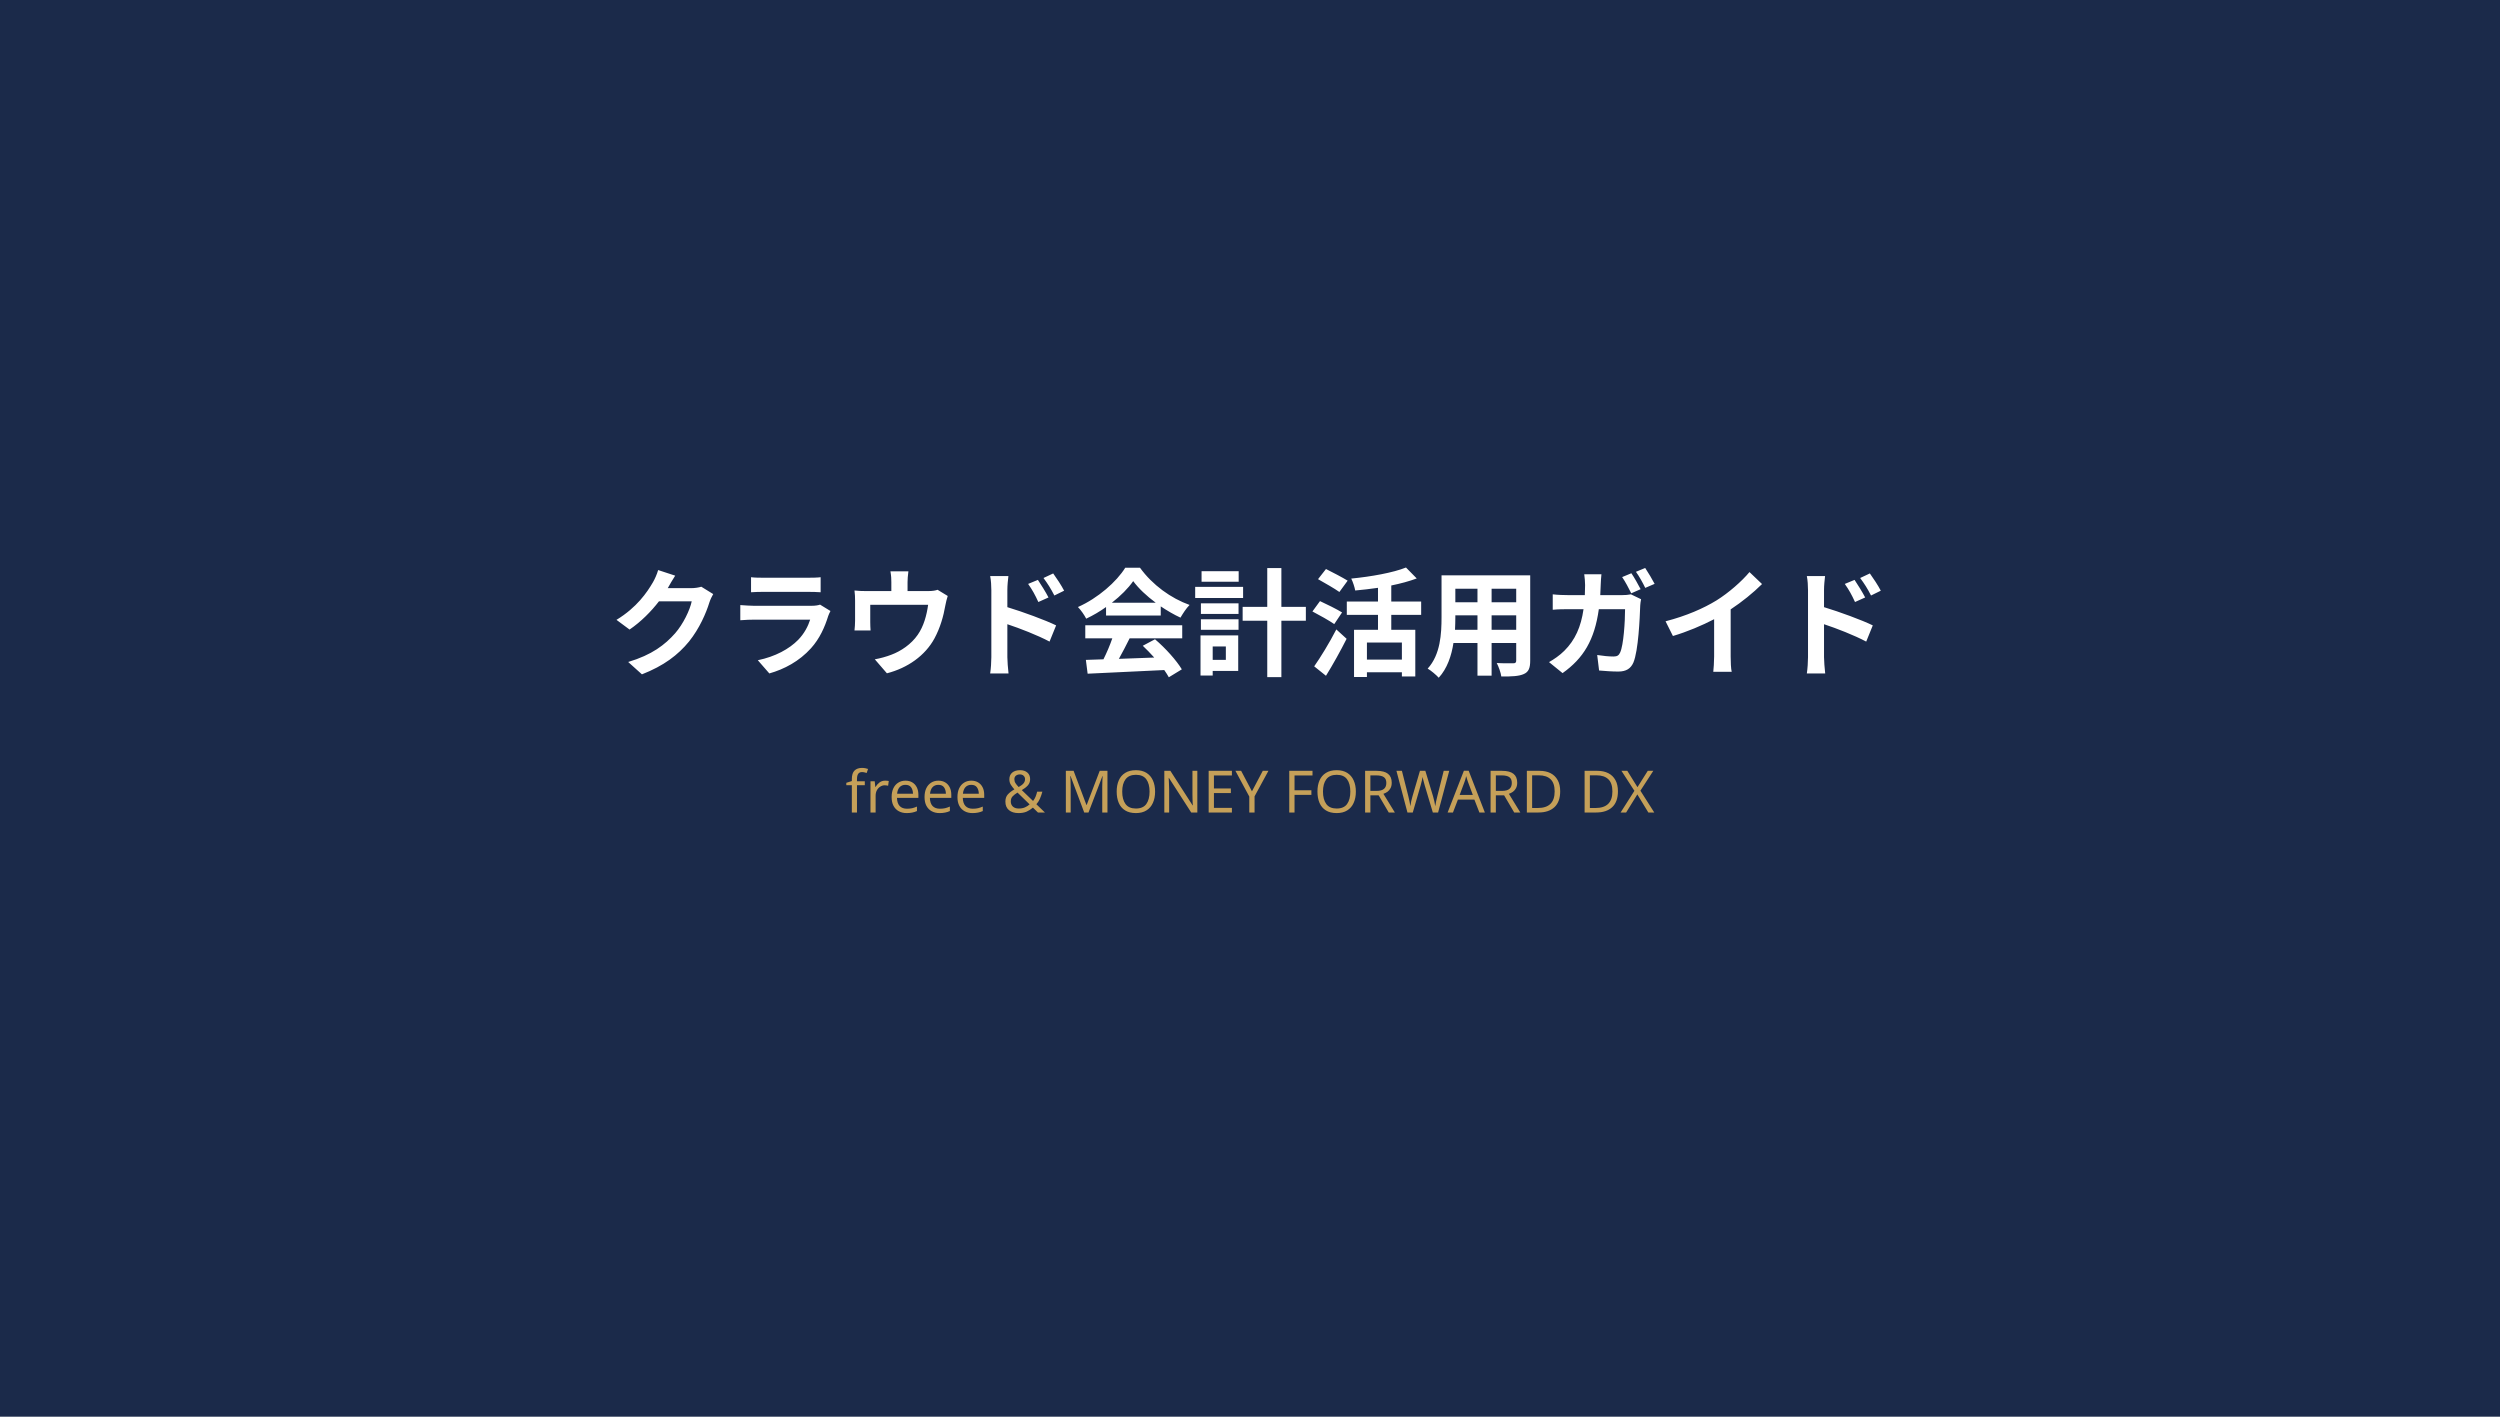
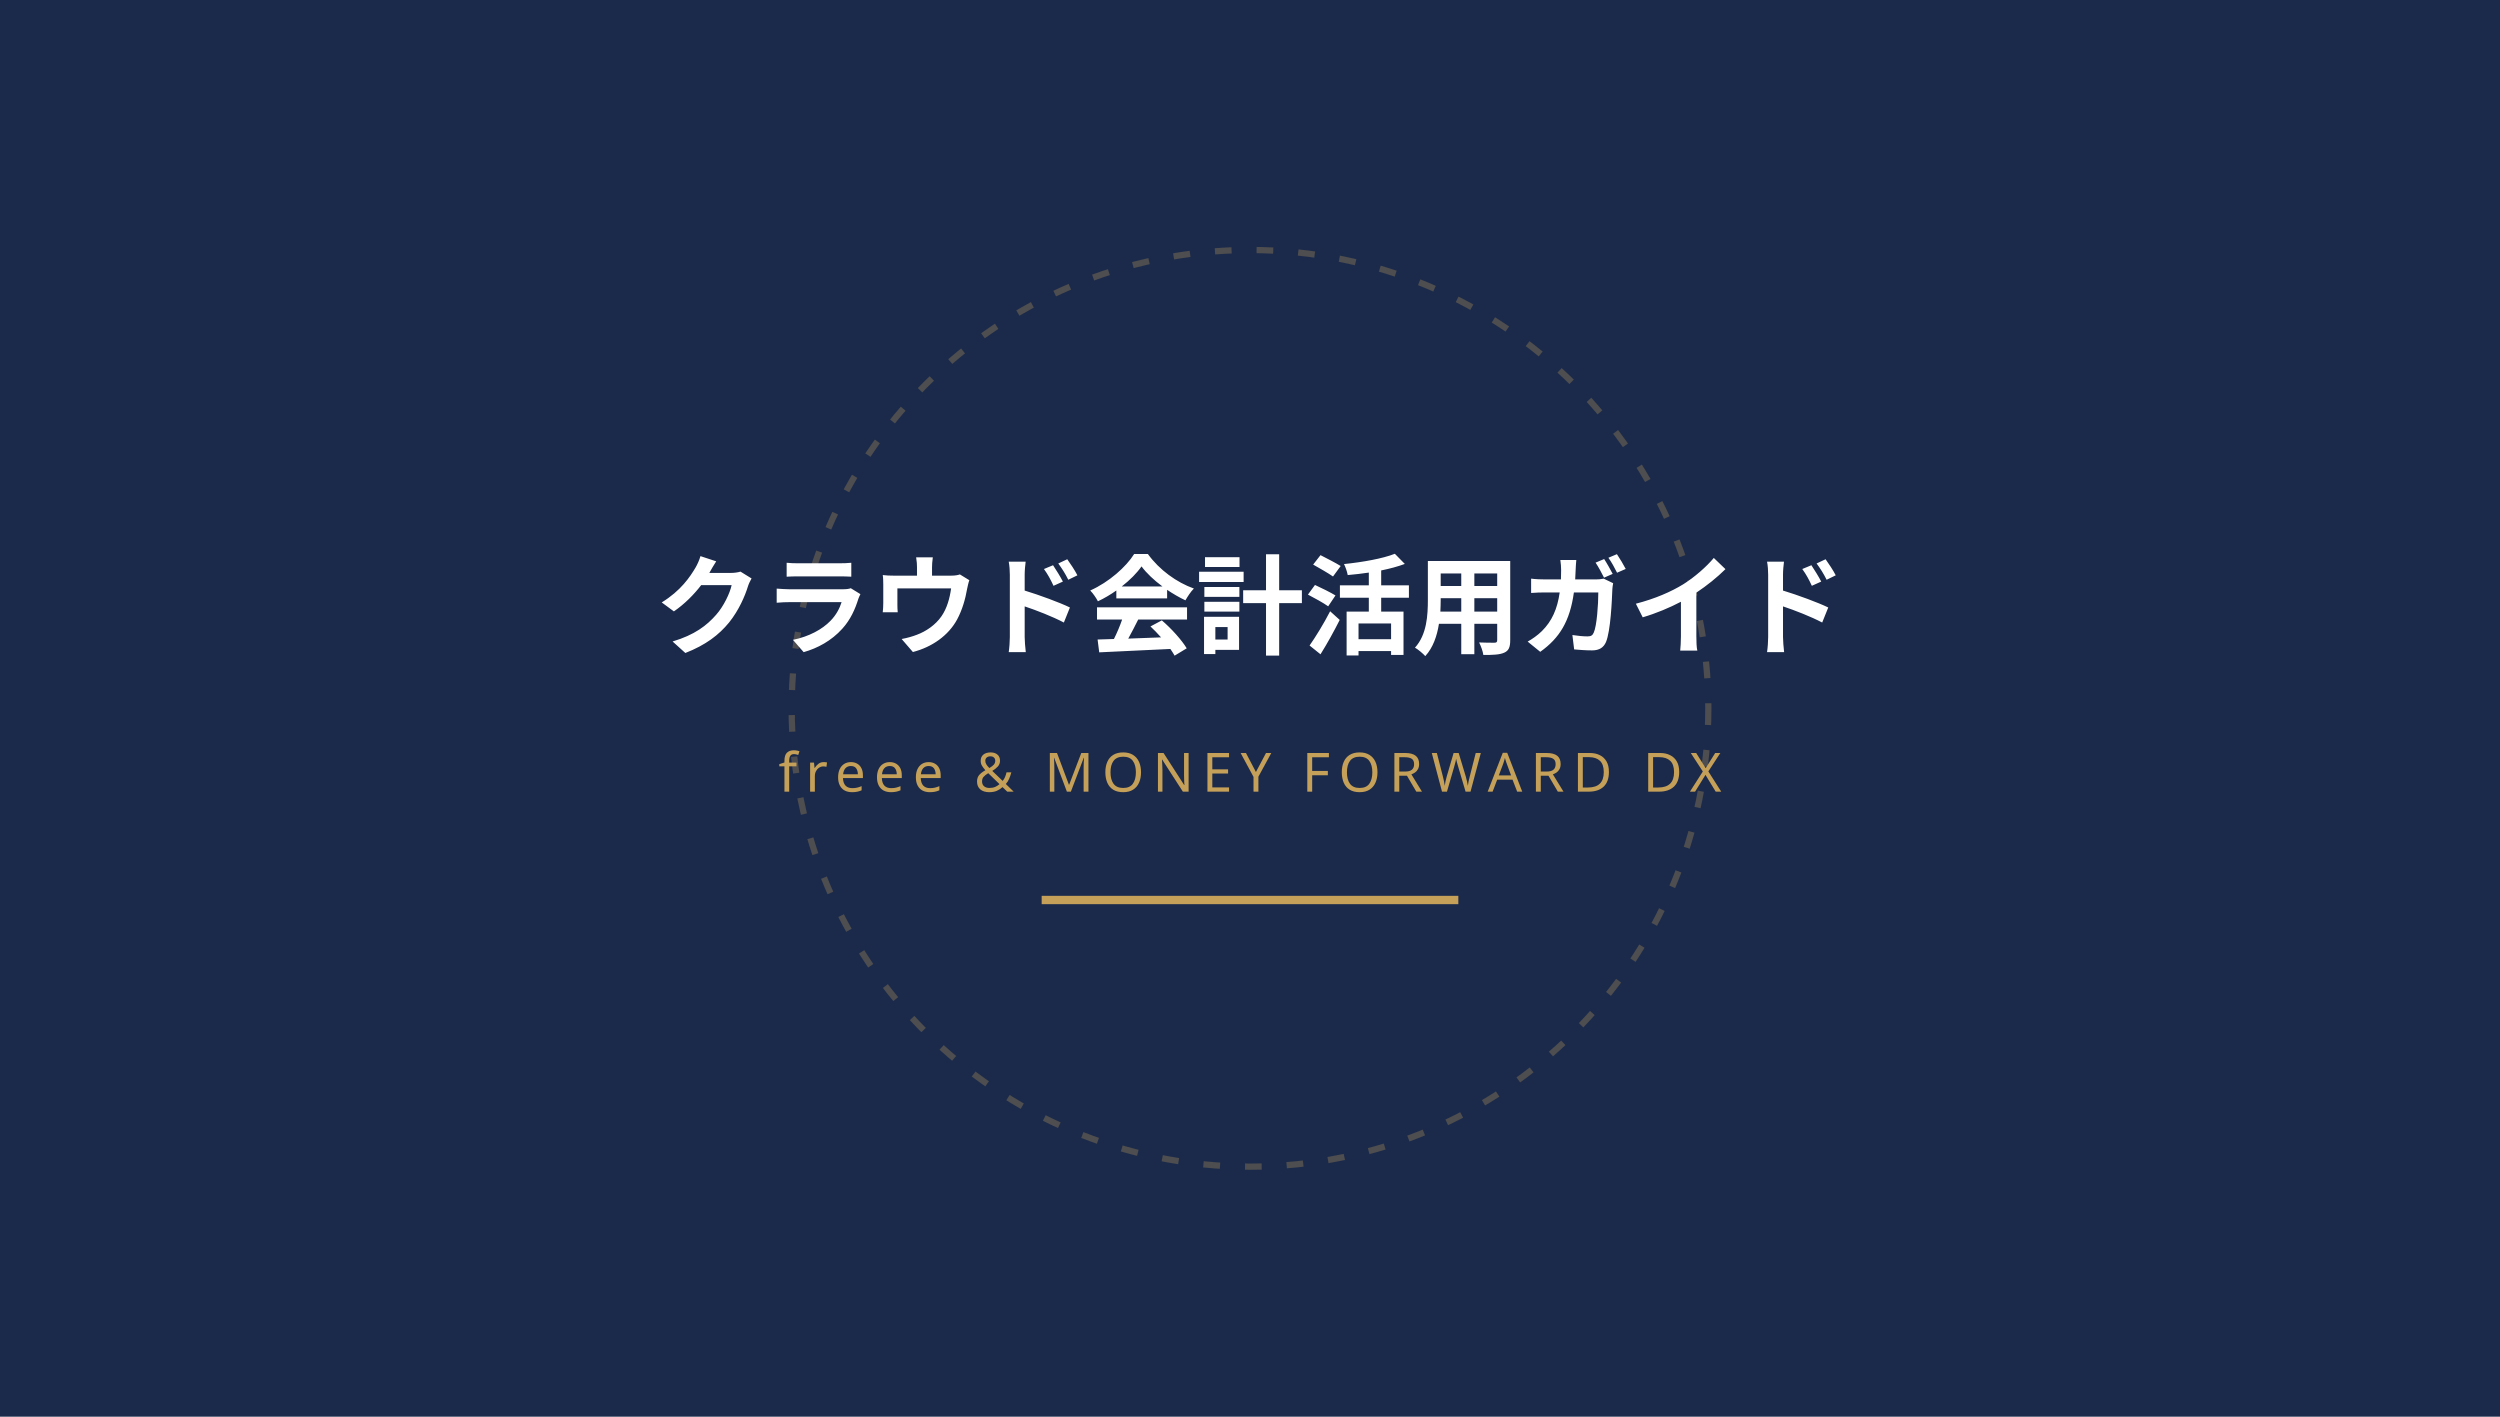
<svg xmlns="http://www.w3.org/2000/svg" viewBox="0 0 600 340" width="100%" height="100%">
  <rect width="600" height="340" fill="#1B2A4A" />
-   <text x="300" y="160" font-family="'Shippori Mincho', serif" font-size="28" font-weight="bold" fill="#FFFFFF" text-anchor="middle">クラウド会計活用ガイド</text>
-   <text x="300" y="195" font-family="'Noto Sans JP', sans-serif" font-size="14" fill="#C5A059" text-anchor="middle">freee &amp; MONEY FORWARD DX</text>
+   <circle cx="300" cy="170" r="110" fill="none" stroke="#C5A059" stroke-width="1.5" opacity="0.3" stroke-dasharray="4 6" />
+   <text x="300" y="155" font-family="serif" font-size="26" font-weight="bold" fill="#FFFFFF" text-anchor="middle">クラウド会計活用ガイド</text>
+   <text x="300" y="190" font-family="sans-serif" font-size="13" fill="#C5A059" text-anchor="middle" letter-spacing="2">freee &amp; MONEY FORWARD DX</text>
+   <rect x="250" y="215" width="100" height="2" fill="#C5A059" />
</svg>
